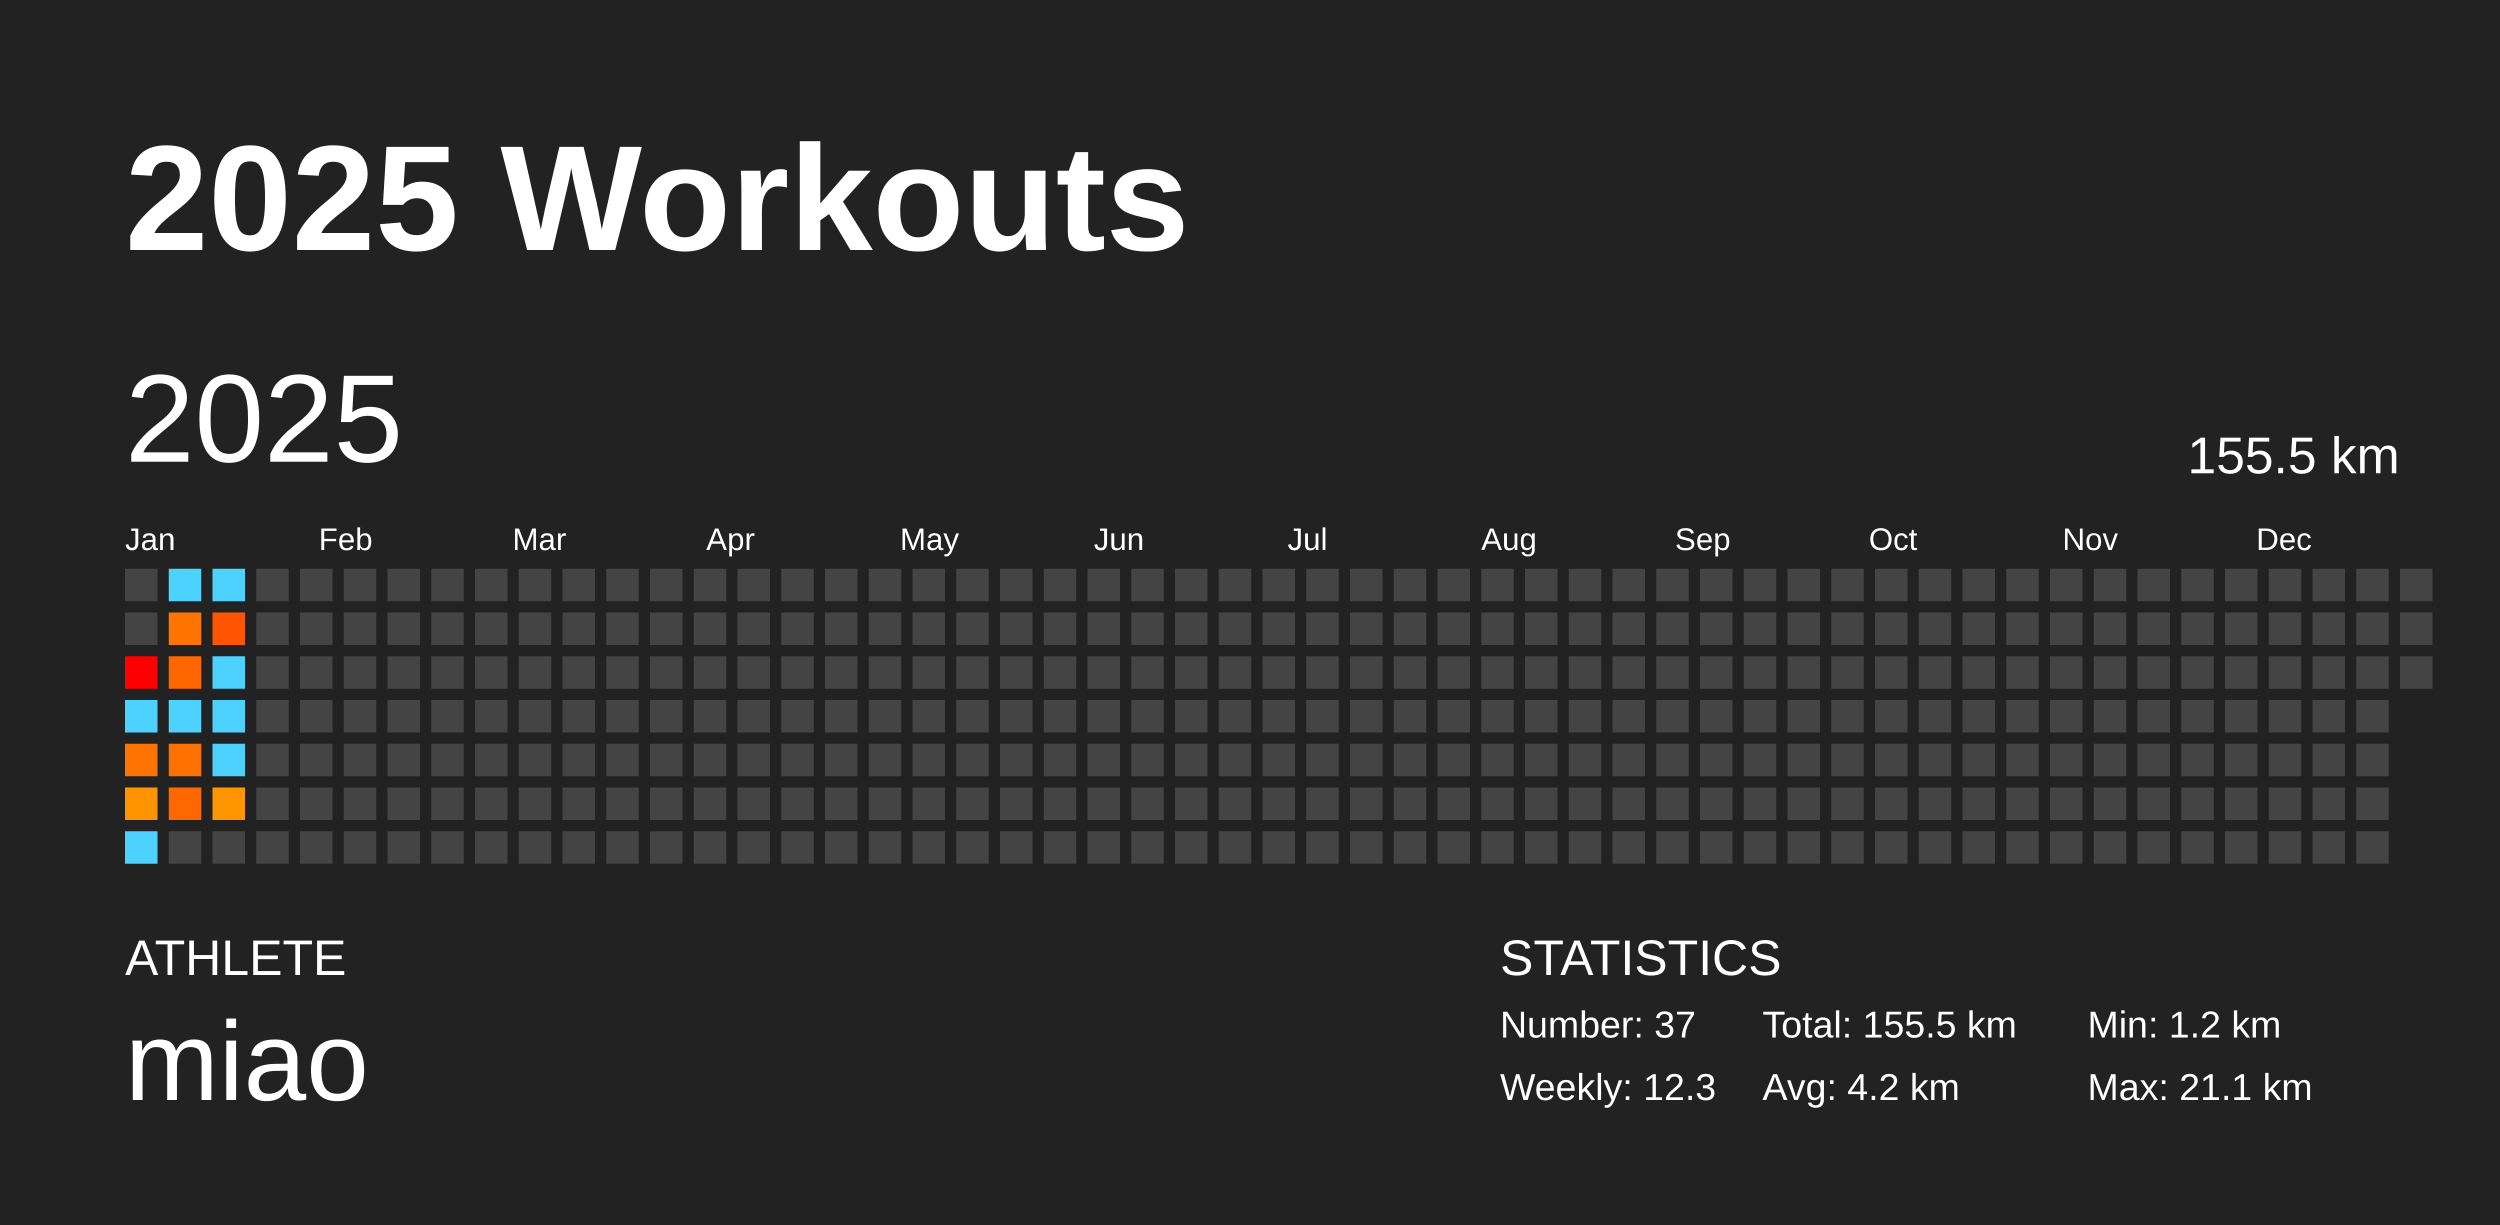
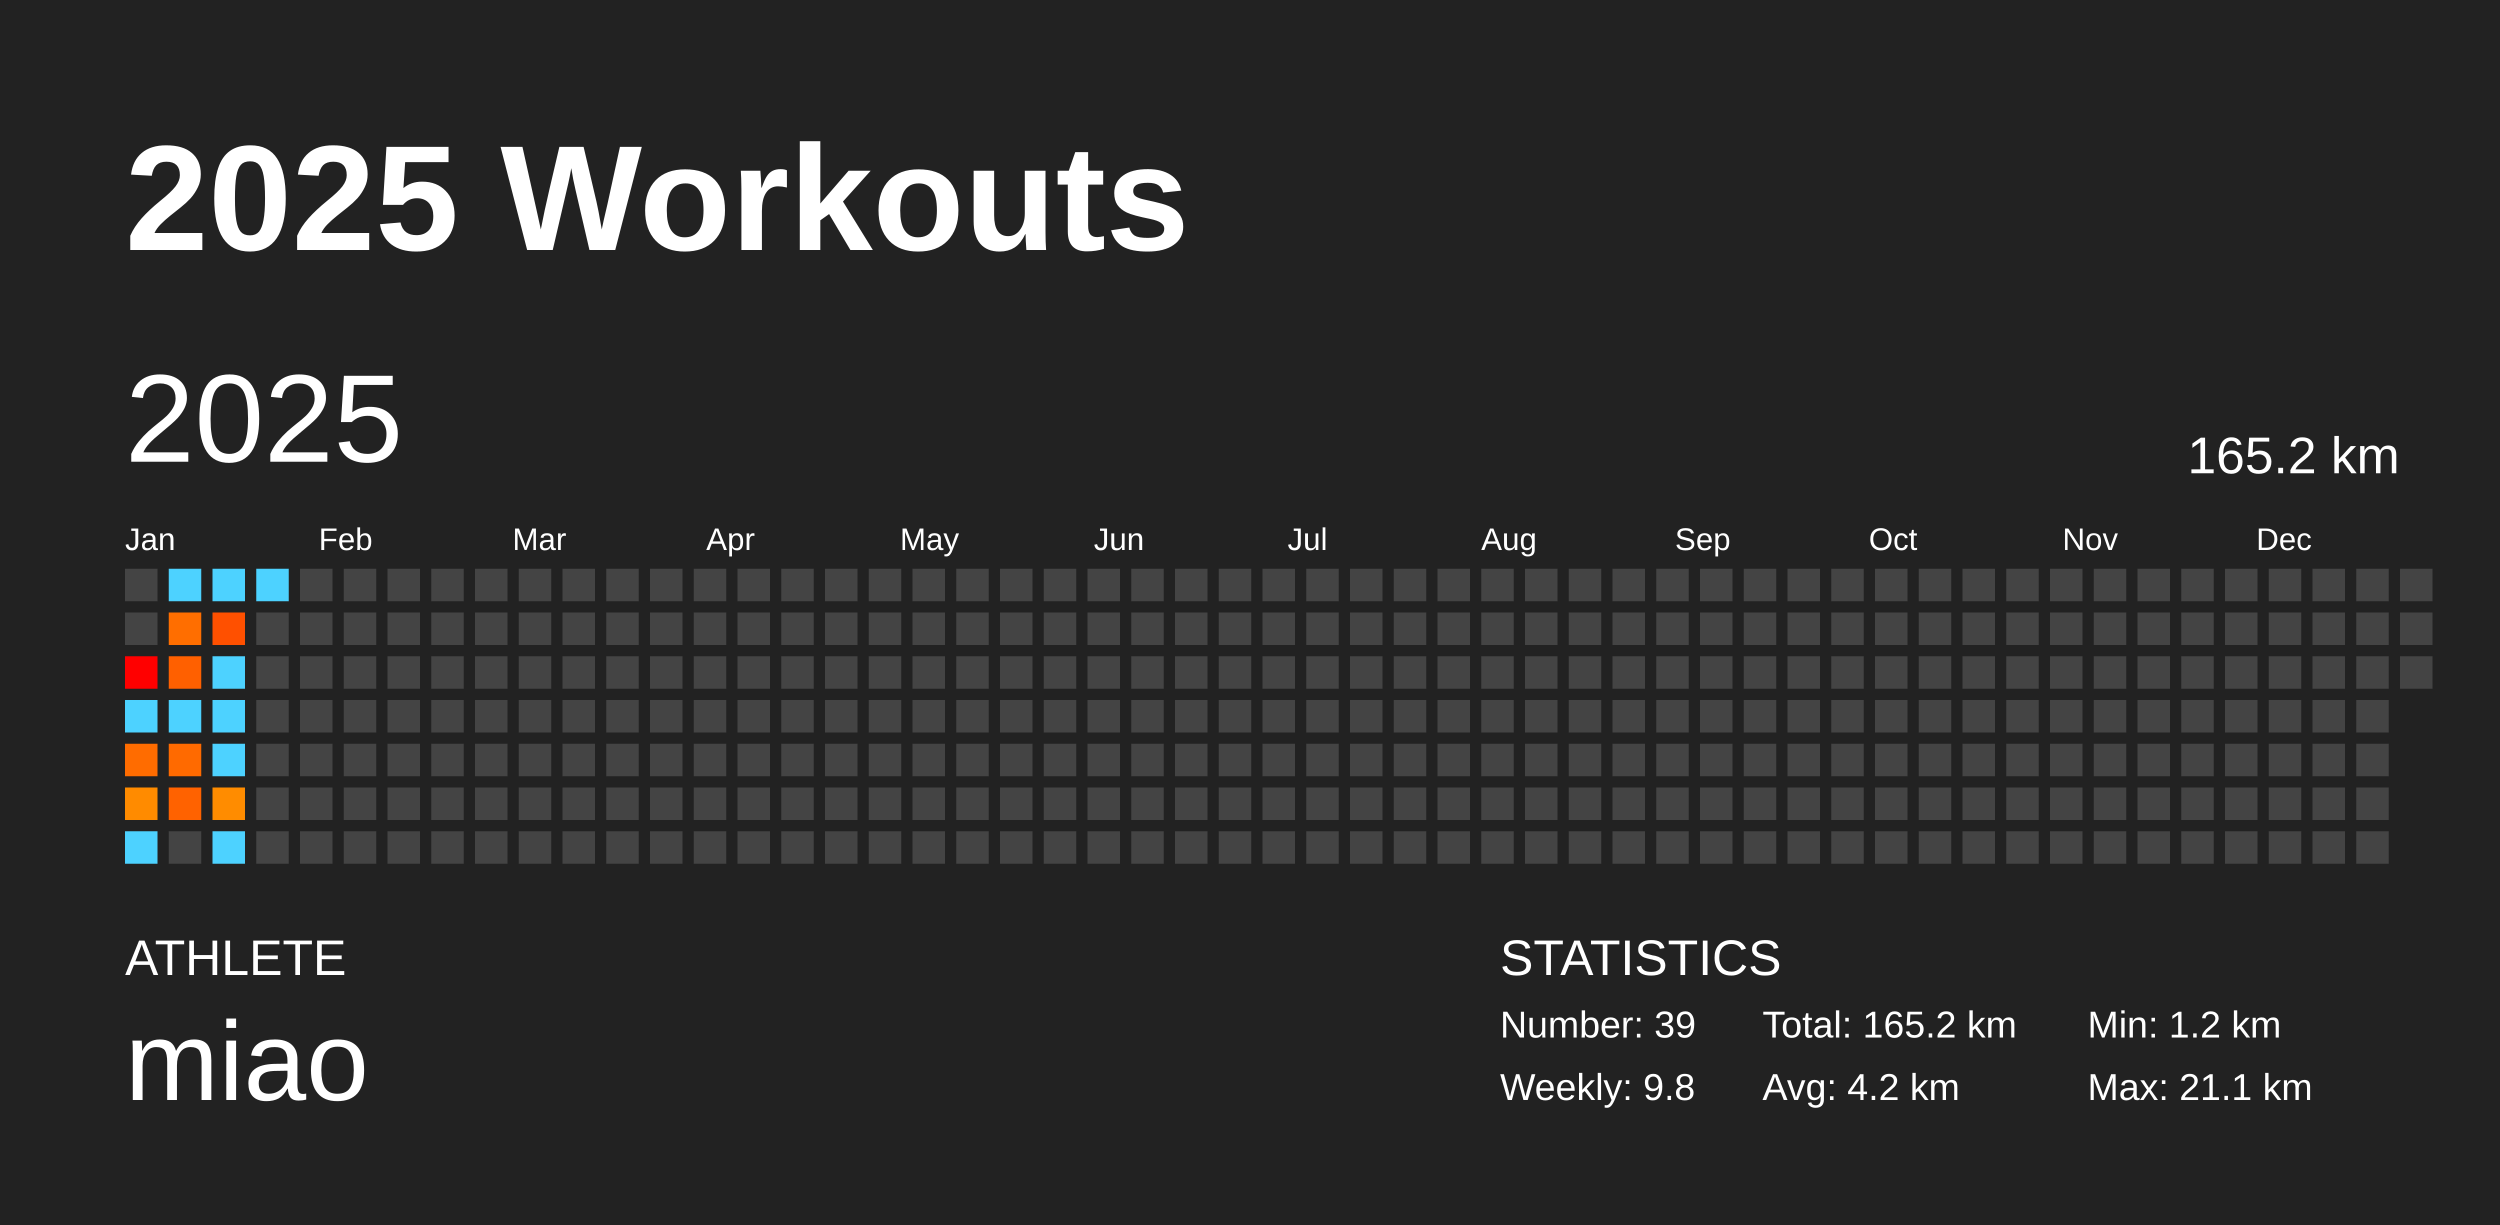
<svg xmlns="http://www.w3.org/2000/svg" baseProfile="full" height="98mm" version="1.1" viewBox="0,0,200,98" width="200mm">
  <defs />
  <rect fill="#222222" height="98" width="200" x="0" y="0" />
  <text fill="#FFFFFF" style="font-size:12px; font-family:Arial; font-weight:bold;" x="10" y="20">2025 Workouts</text>
  <text fill="#FFFFFF" style="font-size:4px; font-family:Arial" x="10" y="78">ATHLETE</text>
  <text fill="#FFFFFF" style="font-size:9px; font-family:Arial" x="10" y="88">miao</text>
  <text fill="#FFFFFF" style="font-size:4px; font-family:Arial" x="120" y="78">STATISTICS</text>
-   <text fill="#FFFFFF" style="font-size:3px; font-family:Arial" x="120" y="83">Number: 37</text>
-   <text fill="#FFFFFF" style="font-size:3px; font-family:Arial" x="120" y="88">Weekly: 12.3</text>
-   <text fill="#FFFFFF" style="font-size:3px; font-family:Arial" x="141" y="83">Total: 155.5 km</text>
+   <text fill="#FFFFFF" style="font-size:3px; font-family:Arial" x="120" y="83">Number: 39</text>
+   <text fill="#FFFFFF" style="font-size:3px; font-family:Arial" x="120" y="88">Weekly: 9.8</text>
+   <text fill="#FFFFFF" style="font-size:3px; font-family:Arial" x="141" y="83">Total: 165.2 km</text>
  <text fill="#FFFFFF" style="font-size:3px; font-family:Arial" x="141" y="88">Avg: 4.2 km</text>
  <text fill="#FFFFFF" style="font-size:3px; font-family:Arial" x="167" y="83">Min: 1.2 km</text>
  <text fill="#FFFFFF" style="font-size:3px; font-family:Arial" x="167" y="88">Max: 21.1 km</text>
  <text dominant-baseline="hanging" fill="#FFFFFF" style="font-size:10.0px; font-family:Arial;" x="10" y="30">2025</text>
-   <text dominant-baseline="hanging" fill="#FFFFFF" style="font-size:4.125px; font-family:Arial;" x="175" y="35">155.5 km</text>
+   <text dominant-baseline="hanging" fill="#FFFFFF" style="font-size:4.125px; font-family:Arial;" x="175" y="35">165.2 km</text>
  <text fill="#FFFFFF" style="font-size:2.5px; font-family:Arial" x="10.0" y="44">Jan</text>
  <text fill="#FFFFFF" style="font-size:2.5px; font-family:Arial" x="25.5" y="44">Feb</text>
  <text fill="#FFFFFF" style="font-size:2.5px; font-family:Arial" x="41.0" y="44">Mar</text>
  <text fill="#FFFFFF" style="font-size:2.5px; font-family:Arial" x="56.5" y="44">Apr</text>
  <text fill="#FFFFFF" style="font-size:2.5px; font-family:Arial" x="72.0" y="44">May</text>
  <text fill="#FFFFFF" style="font-size:2.5px; font-family:Arial" x="87.5" y="44">Jun</text>
  <text fill="#FFFFFF" style="font-size:2.5px; font-family:Arial" x="103.0" y="44">Jul</text>
  <text fill="#FFFFFF" style="font-size:2.5px; font-family:Arial" x="118.5" y="44">Aug</text>
  <text fill="#FFFFFF" style="font-size:2.5px; font-family:Arial" x="134.0" y="44">Sep</text>
  <text fill="#FFFFFF" style="font-size:2.5px; font-family:Arial" x="149.5" y="44">Oct</text>
  <text fill="#FFFFFF" style="font-size:2.5px; font-family:Arial" x="165.0" y="44">Nov</text>
  <text fill="#FFFFFF" style="font-size:2.5px; font-family:Arial" x="180.5" y="44">Dec</text>
  <rect fill="#444444" height="2.6" width="2.6" x="10.0" y="45.5" />
  <rect fill="#444444" height="2.6" width="2.6" x="10.0" y="49.0" />
  <rect fill="red" height="2.6" width="2.6" x="10.0" y="52.5" />
  <rect fill="#4dd2ff" height="2.6" width="2.6" x="10.0" y="56.0" />
-   <rect fill="#ff7300" height="2.6" width="2.6" x="10.0" y="59.5" />
-   <rect fill="#ff9400" height="2.6" width="2.6" x="10.0" y="63.0" />
+   <rect fill="#ff6c00" height="2.6" width="2.6" x="10.0" y="59.5" />
+   <rect fill="#ff8b00" height="2.6" width="2.6" x="10.0" y="63.0" />
  <rect fill="#4dd2ff" height="2.6" width="2.6" x="10.0" y="66.5" />
  <rect fill="#4dd2ff" height="2.6" width="2.6" x="13.5" y="45.5" />
-   <rect fill="#ff7500" height="2.6" width="2.6" x="13.5" y="49.0" />
-   <rect fill="#ff6600" height="2.6" width="2.6" x="13.5" y="52.5" />
+   <rect fill="#ff6e00" height="2.6" width="2.6" x="13.5" y="49.0" />
+   <rect fill="#ff6000" height="2.6" width="2.6" x="13.5" y="52.5" />
  <rect fill="#4dd2ff" height="2.6" width="2.6" x="13.5" y="56.0" />
-   <rect fill="#ff7100" height="2.6" width="2.6" x="13.5" y="59.5" />
-   <rect fill="#ff6800" height="2.6" width="2.6" x="13.5" y="63.0" />
+   <rect fill="#ff6a00" height="2.6" width="2.6" x="13.5" y="59.5" />
+   <rect fill="#ff6200" height="2.6" width="2.6" x="13.5" y="63.0" />
  <rect fill="#444444" height="2.6" width="2.6" x="13.5" y="66.5" />
  <rect fill="#4dd2ff" height="2.6" width="2.6" x="17.0" y="45.5" />
-   <rect fill="#ff5500" height="2.6" width="2.6" x="17.0" y="49.0" />
+   <rect fill="#ff5000" height="2.6" width="2.6" x="17.0" y="49.0" />
  <rect fill="#4dd2ff" height="2.6" width="2.6" x="17.0" y="52.5" />
  <rect fill="#4dd2ff" height="2.6" width="2.6" x="17.0" y="56.0" />
  <rect fill="#4dd2ff" height="2.6" width="2.6" x="17.0" y="59.5" />
-   <rect fill="#ff9600" height="2.6" width="2.6" x="17.0" y="63.0" />
-   <rect fill="#444444" height="2.6" width="2.6" x="17.0" y="66.5" />
-   <rect fill="#444444" height="2.6" width="2.6" x="20.5" y="45.5" />
+   <rect fill="#ff8c00" height="2.6" width="2.6" x="17.0" y="63.0" />
+   <rect fill="#4dd2ff" height="2.6" width="2.6" x="17.0" y="66.5" />
+   <rect fill="#4dd2ff" height="2.6" width="2.6" x="20.5" y="45.5" />
  <rect fill="#444444" height="2.6" width="2.6" x="20.5" y="49.0" />
  <rect fill="#444444" height="2.6" width="2.6" x="20.5" y="52.5" />
  <rect fill="#444444" height="2.6" width="2.6" x="20.5" y="56.0" />
  <rect fill="#444444" height="2.6" width="2.6" x="20.5" y="59.5" />
  <rect fill="#444444" height="2.6" width="2.6" x="20.5" y="63.0" />
  <rect fill="#444444" height="2.6" width="2.6" x="20.5" y="66.5" />
  <rect fill="#444444" height="2.6" width="2.6" x="24.0" y="45.5" />
  <rect fill="#444444" height="2.6" width="2.6" x="24.0" y="49.0" />
  <rect fill="#444444" height="2.6" width="2.6" x="24.0" y="52.5" />
  <rect fill="#444444" height="2.6" width="2.6" x="24.0" y="56.0" />
  <rect fill="#444444" height="2.6" width="2.6" x="24.0" y="59.5" />
  <rect fill="#444444" height="2.6" width="2.6" x="24.0" y="63.0" />
  <rect fill="#444444" height="2.6" width="2.6" x="24.0" y="66.5" />
  <rect fill="#444444" height="2.6" width="2.6" x="27.5" y="45.5" />
  <rect fill="#444444" height="2.6" width="2.6" x="27.5" y="49.0" />
  <rect fill="#444444" height="2.6" width="2.6" x="27.5" y="52.5" />
  <rect fill="#444444" height="2.6" width="2.6" x="27.5" y="56.0" />
  <rect fill="#444444" height="2.6" width="2.6" x="27.5" y="59.5" />
  <rect fill="#444444" height="2.6" width="2.6" x="27.5" y="63.0" />
  <rect fill="#444444" height="2.6" width="2.6" x="27.5" y="66.5" />
  <rect fill="#444444" height="2.6" width="2.6" x="31.0" y="45.5" />
  <rect fill="#444444" height="2.6" width="2.6" x="31.0" y="49.0" />
  <rect fill="#444444" height="2.6" width="2.6" x="31.0" y="52.5" />
  <rect fill="#444444" height="2.6" width="2.6" x="31.0" y="56.0" />
  <rect fill="#444444" height="2.6" width="2.6" x="31.0" y="59.5" />
  <rect fill="#444444" height="2.6" width="2.6" x="31.0" y="63.0" />
  <rect fill="#444444" height="2.6" width="2.6" x="31.0" y="66.5" />
  <rect fill="#444444" height="2.6" width="2.6" x="34.5" y="45.5" />
  <rect fill="#444444" height="2.6" width="2.6" x="34.5" y="49.0" />
  <rect fill="#444444" height="2.6" width="2.6" x="34.5" y="52.5" />
  <rect fill="#444444" height="2.6" width="2.6" x="34.5" y="56.0" />
  <rect fill="#444444" height="2.6" width="2.6" x="34.5" y="59.5" />
  <rect fill="#444444" height="2.6" width="2.6" x="34.5" y="63.0" />
  <rect fill="#444444" height="2.6" width="2.6" x="34.5" y="66.5" />
  <rect fill="#444444" height="2.6" width="2.6" x="38.0" y="45.5" />
  <rect fill="#444444" height="2.6" width="2.6" x="38.0" y="49.0" />
  <rect fill="#444444" height="2.6" width="2.6" x="38.0" y="52.5" />
  <rect fill="#444444" height="2.6" width="2.6" x="38.0" y="56.0" />
  <rect fill="#444444" height="2.6" width="2.6" x="38.0" y="59.5" />
  <rect fill="#444444" height="2.6" width="2.6" x="38.0" y="63.0" />
  <rect fill="#444444" height="2.6" width="2.6" x="38.0" y="66.5" />
  <rect fill="#444444" height="2.6" width="2.6" x="41.5" y="45.5" />
  <rect fill="#444444" height="2.6" width="2.6" x="41.5" y="49.0" />
  <rect fill="#444444" height="2.6" width="2.6" x="41.5" y="52.5" />
  <rect fill="#444444" height="2.6" width="2.6" x="41.5" y="56.0" />
  <rect fill="#444444" height="2.6" width="2.6" x="41.5" y="59.5" />
  <rect fill="#444444" height="2.6" width="2.6" x="41.5" y="63.0" />
  <rect fill="#444444" height="2.6" width="2.6" x="41.5" y="66.5" />
  <rect fill="#444444" height="2.6" width="2.6" x="45.0" y="45.5" />
  <rect fill="#444444" height="2.6" width="2.6" x="45.0" y="49.0" />
  <rect fill="#444444" height="2.6" width="2.6" x="45.0" y="52.5" />
  <rect fill="#444444" height="2.6" width="2.6" x="45.0" y="56.0" />
  <rect fill="#444444" height="2.6" width="2.6" x="45.0" y="59.5" />
  <rect fill="#444444" height="2.6" width="2.6" x="45.0" y="63.0" />
  <rect fill="#444444" height="2.6" width="2.6" x="45.0" y="66.5" />
  <rect fill="#444444" height="2.6" width="2.6" x="48.5" y="45.5" />
  <rect fill="#444444" height="2.6" width="2.6" x="48.5" y="49.0" />
  <rect fill="#444444" height="2.6" width="2.6" x="48.5" y="52.5" />
  <rect fill="#444444" height="2.6" width="2.6" x="48.5" y="56.0" />
  <rect fill="#444444" height="2.6" width="2.6" x="48.5" y="59.5" />
  <rect fill="#444444" height="2.6" width="2.6" x="48.5" y="63.0" />
  <rect fill="#444444" height="2.6" width="2.6" x="48.5" y="66.5" />
  <rect fill="#444444" height="2.6" width="2.6" x="52.0" y="45.5" />
  <rect fill="#444444" height="2.6" width="2.6" x="52.0" y="49.0" />
  <rect fill="#444444" height="2.6" width="2.6" x="52.0" y="52.5" />
  <rect fill="#444444" height="2.6" width="2.6" x="52.0" y="56.0" />
  <rect fill="#444444" height="2.6" width="2.6" x="52.0" y="59.5" />
  <rect fill="#444444" height="2.6" width="2.6" x="52.0" y="63.0" />
  <rect fill="#444444" height="2.6" width="2.6" x="52.0" y="66.5" />
  <rect fill="#444444" height="2.6" width="2.6" x="55.5" y="45.5" />
  <rect fill="#444444" height="2.6" width="2.6" x="55.5" y="49.0" />
  <rect fill="#444444" height="2.6" width="2.6" x="55.5" y="52.5" />
  <rect fill="#444444" height="2.6" width="2.6" x="55.5" y="56.0" />
  <rect fill="#444444" height="2.6" width="2.6" x="55.5" y="59.5" />
  <rect fill="#444444" height="2.6" width="2.6" x="55.5" y="63.0" />
  <rect fill="#444444" height="2.6" width="2.6" x="55.5" y="66.5" />
  <rect fill="#444444" height="2.6" width="2.6" x="59.0" y="45.5" />
  <rect fill="#444444" height="2.6" width="2.6" x="59.0" y="49.0" />
  <rect fill="#444444" height="2.6" width="2.6" x="59.0" y="52.5" />
  <rect fill="#444444" height="2.6" width="2.6" x="59.0" y="56.0" />
  <rect fill="#444444" height="2.6" width="2.6" x="59.0" y="59.5" />
  <rect fill="#444444" height="2.6" width="2.6" x="59.0" y="63.0" />
  <rect fill="#444444" height="2.6" width="2.6" x="59.0" y="66.5" />
  <rect fill="#444444" height="2.6" width="2.6" x="62.5" y="45.5" />
  <rect fill="#444444" height="2.6" width="2.6" x="62.5" y="49.0" />
  <rect fill="#444444" height="2.6" width="2.6" x="62.5" y="52.5" />
  <rect fill="#444444" height="2.6" width="2.6" x="62.5" y="56.0" />
  <rect fill="#444444" height="2.6" width="2.6" x="62.5" y="59.5" />
  <rect fill="#444444" height="2.6" width="2.6" x="62.5" y="63.0" />
  <rect fill="#444444" height="2.6" width="2.6" x="62.5" y="66.5" />
  <rect fill="#444444" height="2.6" width="2.6" x="66.0" y="45.5" />
  <rect fill="#444444" height="2.6" width="2.6" x="66.0" y="49.0" />
  <rect fill="#444444" height="2.6" width="2.6" x="66.0" y="52.5" />
  <rect fill="#444444" height="2.6" width="2.6" x="66.0" y="56.0" />
  <rect fill="#444444" height="2.6" width="2.6" x="66.0" y="59.5" />
  <rect fill="#444444" height="2.6" width="2.6" x="66.0" y="63.0" />
  <rect fill="#444444" height="2.6" width="2.6" x="66.0" y="66.5" />
  <rect fill="#444444" height="2.6" width="2.6" x="69.5" y="45.5" />
  <rect fill="#444444" height="2.6" width="2.6" x="69.5" y="49.0" />
  <rect fill="#444444" height="2.6" width="2.6" x="69.5" y="52.5" />
  <rect fill="#444444" height="2.6" width="2.6" x="69.5" y="56.0" />
  <rect fill="#444444" height="2.6" width="2.6" x="69.5" y="59.5" />
  <rect fill="#444444" height="2.6" width="2.6" x="69.5" y="63.0" />
  <rect fill="#444444" height="2.6" width="2.6" x="69.5" y="66.5" />
  <rect fill="#444444" height="2.6" width="2.6" x="73.0" y="45.5" />
  <rect fill="#444444" height="2.6" width="2.6" x="73.0" y="49.0" />
  <rect fill="#444444" height="2.6" width="2.6" x="73.0" y="52.5" />
  <rect fill="#444444" height="2.6" width="2.6" x="73.0" y="56.0" />
  <rect fill="#444444" height="2.6" width="2.6" x="73.0" y="59.5" />
  <rect fill="#444444" height="2.6" width="2.6" x="73.0" y="63.0" />
  <rect fill="#444444" height="2.6" width="2.6" x="73.0" y="66.5" />
  <rect fill="#444444" height="2.6" width="2.6" x="76.5" y="45.5" />
  <rect fill="#444444" height="2.6" width="2.6" x="76.5" y="49.0" />
  <rect fill="#444444" height="2.6" width="2.6" x="76.5" y="52.5" />
  <rect fill="#444444" height="2.6" width="2.6" x="76.5" y="56.0" />
  <rect fill="#444444" height="2.6" width="2.6" x="76.5" y="59.5" />
  <rect fill="#444444" height="2.6" width="2.6" x="76.5" y="63.0" />
  <rect fill="#444444" height="2.6" width="2.6" x="76.5" y="66.5" />
  <rect fill="#444444" height="2.6" width="2.6" x="80.0" y="45.5" />
  <rect fill="#444444" height="2.6" width="2.6" x="80.0" y="49.0" />
  <rect fill="#444444" height="2.6" width="2.6" x="80.0" y="52.5" />
  <rect fill="#444444" height="2.6" width="2.6" x="80.0" y="56.0" />
  <rect fill="#444444" height="2.6" width="2.6" x="80.0" y="59.5" />
  <rect fill="#444444" height="2.6" width="2.6" x="80.0" y="63.0" />
  <rect fill="#444444" height="2.6" width="2.6" x="80.0" y="66.5" />
  <rect fill="#444444" height="2.6" width="2.6" x="83.5" y="45.5" />
  <rect fill="#444444" height="2.6" width="2.6" x="83.5" y="49.0" />
  <rect fill="#444444" height="2.6" width="2.6" x="83.5" y="52.5" />
  <rect fill="#444444" height="2.6" width="2.6" x="83.5" y="56.0" />
  <rect fill="#444444" height="2.6" width="2.6" x="83.5" y="59.5" />
  <rect fill="#444444" height="2.6" width="2.6" x="83.5" y="63.0" />
  <rect fill="#444444" height="2.6" width="2.6" x="83.5" y="66.5" />
  <rect fill="#444444" height="2.6" width="2.6" x="87.0" y="45.5" />
  <rect fill="#444444" height="2.6" width="2.6" x="87.0" y="49.0" />
  <rect fill="#444444" height="2.6" width="2.6" x="87.0" y="52.5" />
  <rect fill="#444444" height="2.6" width="2.6" x="87.0" y="56.0" />
  <rect fill="#444444" height="2.6" width="2.6" x="87.0" y="59.5" />
  <rect fill="#444444" height="2.6" width="2.6" x="87.0" y="63.0" />
  <rect fill="#444444" height="2.6" width="2.6" x="87.0" y="66.5" />
  <rect fill="#444444" height="2.6" width="2.6" x="90.5" y="45.5" />
  <rect fill="#444444" height="2.6" width="2.6" x="90.5" y="49.0" />
  <rect fill="#444444" height="2.6" width="2.6" x="90.5" y="52.5" />
  <rect fill="#444444" height="2.6" width="2.6" x="90.5" y="56.0" />
  <rect fill="#444444" height="2.6" width="2.6" x="90.5" y="59.5" />
  <rect fill="#444444" height="2.6" width="2.6" x="90.5" y="63.0" />
  <rect fill="#444444" height="2.6" width="2.6" x="90.5" y="66.5" />
  <rect fill="#444444" height="2.6" width="2.6" x="94.0" y="45.5" />
  <rect fill="#444444" height="2.6" width="2.6" x="94.0" y="49.0" />
  <rect fill="#444444" height="2.6" width="2.6" x="94.0" y="52.5" />
  <rect fill="#444444" height="2.6" width="2.6" x="94.0" y="56.0" />
  <rect fill="#444444" height="2.6" width="2.6" x="94.0" y="59.5" />
  <rect fill="#444444" height="2.6" width="2.6" x="94.0" y="63.0" />
  <rect fill="#444444" height="2.6" width="2.6" x="94.0" y="66.5" />
  <rect fill="#444444" height="2.6" width="2.6" x="97.5" y="45.5" />
  <rect fill="#444444" height="2.6" width="2.6" x="97.5" y="49.0" />
  <rect fill="#444444" height="2.6" width="2.6" x="97.5" y="52.5" />
  <rect fill="#444444" height="2.6" width="2.6" x="97.5" y="56.0" />
  <rect fill="#444444" height="2.6" width="2.6" x="97.5" y="59.5" />
  <rect fill="#444444" height="2.6" width="2.6" x="97.5" y="63.0" />
  <rect fill="#444444" height="2.6" width="2.6" x="97.5" y="66.5" />
  <rect fill="#444444" height="2.6" width="2.6" x="101.0" y="45.5" />
  <rect fill="#444444" height="2.6" width="2.6" x="101.0" y="49.0" />
  <rect fill="#444444" height="2.6" width="2.6" x="101.0" y="52.5" />
  <rect fill="#444444" height="2.6" width="2.6" x="101.0" y="56.0" />
  <rect fill="#444444" height="2.6" width="2.6" x="101.0" y="59.5" />
  <rect fill="#444444" height="2.6" width="2.6" x="101.0" y="63.0" />
  <rect fill="#444444" height="2.6" width="2.6" x="101.0" y="66.5" />
  <rect fill="#444444" height="2.6" width="2.6" x="104.5" y="45.5" />
  <rect fill="#444444" height="2.6" width="2.6" x="104.5" y="49.0" />
  <rect fill="#444444" height="2.6" width="2.6" x="104.5" y="52.5" />
  <rect fill="#444444" height="2.6" width="2.6" x="104.5" y="56.0" />
  <rect fill="#444444" height="2.6" width="2.6" x="104.5" y="59.5" />
  <rect fill="#444444" height="2.6" width="2.6" x="104.5" y="63.0" />
  <rect fill="#444444" height="2.6" width="2.6" x="104.5" y="66.5" />
  <rect fill="#444444" height="2.6" width="2.6" x="108.0" y="45.5" />
  <rect fill="#444444" height="2.6" width="2.6" x="108.0" y="49.0" />
  <rect fill="#444444" height="2.6" width="2.6" x="108.0" y="52.5" />
  <rect fill="#444444" height="2.6" width="2.6" x="108.0" y="56.0" />
  <rect fill="#444444" height="2.6" width="2.6" x="108.0" y="59.5" />
  <rect fill="#444444" height="2.6" width="2.6" x="108.0" y="63.0" />
  <rect fill="#444444" height="2.6" width="2.6" x="108.0" y="66.5" />
  <rect fill="#444444" height="2.6" width="2.6" x="111.5" y="45.5" />
  <rect fill="#444444" height="2.6" width="2.6" x="111.5" y="49.0" />
  <rect fill="#444444" height="2.6" width="2.6" x="111.5" y="52.5" />
  <rect fill="#444444" height="2.6" width="2.6" x="111.5" y="56.0" />
  <rect fill="#444444" height="2.6" width="2.6" x="111.5" y="59.5" />
  <rect fill="#444444" height="2.6" width="2.6" x="111.5" y="63.0" />
  <rect fill="#444444" height="2.6" width="2.6" x="111.5" y="66.5" />
  <rect fill="#444444" height="2.6" width="2.6" x="115.0" y="45.5" />
  <rect fill="#444444" height="2.6" width="2.6" x="115.0" y="49.0" />
  <rect fill="#444444" height="2.6" width="2.6" x="115.0" y="52.5" />
  <rect fill="#444444" height="2.6" width="2.6" x="115.0" y="56.0" />
  <rect fill="#444444" height="2.6" width="2.6" x="115.0" y="59.5" />
  <rect fill="#444444" height="2.6" width="2.6" x="115.0" y="63.0" />
  <rect fill="#444444" height="2.6" width="2.6" x="115.0" y="66.5" />
  <rect fill="#444444" height="2.6" width="2.6" x="118.5" y="45.5" />
  <rect fill="#444444" height="2.6" width="2.6" x="118.5" y="49.0" />
  <rect fill="#444444" height="2.6" width="2.6" x="118.5" y="52.5" />
  <rect fill="#444444" height="2.6" width="2.6" x="118.5" y="56.0" />
  <rect fill="#444444" height="2.6" width="2.6" x="118.5" y="59.5" />
  <rect fill="#444444" height="2.6" width="2.6" x="118.5" y="63.0" />
  <rect fill="#444444" height="2.6" width="2.6" x="118.5" y="66.5" />
  <rect fill="#444444" height="2.6" width="2.6" x="122.0" y="45.5" />
  <rect fill="#444444" height="2.6" width="2.6" x="122.0" y="49.0" />
  <rect fill="#444444" height="2.6" width="2.6" x="122.0" y="52.5" />
  <rect fill="#444444" height="2.6" width="2.6" x="122.0" y="56.0" />
  <rect fill="#444444" height="2.6" width="2.6" x="122.0" y="59.5" />
  <rect fill="#444444" height="2.6" width="2.6" x="122.0" y="63.0" />
  <rect fill="#444444" height="2.6" width="2.6" x="122.0" y="66.5" />
  <rect fill="#444444" height="2.6" width="2.6" x="125.5" y="45.5" />
  <rect fill="#444444" height="2.6" width="2.6" x="125.5" y="49.0" />
  <rect fill="#444444" height="2.6" width="2.6" x="125.5" y="52.5" />
  <rect fill="#444444" height="2.6" width="2.6" x="125.5" y="56.0" />
  <rect fill="#444444" height="2.6" width="2.6" x="125.5" y="59.5" />
  <rect fill="#444444" height="2.6" width="2.6" x="125.5" y="63.0" />
  <rect fill="#444444" height="2.6" width="2.6" x="125.5" y="66.5" />
  <rect fill="#444444" height="2.6" width="2.6" x="129.0" y="45.5" />
  <rect fill="#444444" height="2.6" width="2.6" x="129.0" y="49.0" />
  <rect fill="#444444" height="2.6" width="2.6" x="129.0" y="52.5" />
  <rect fill="#444444" height="2.6" width="2.6" x="129.0" y="56.0" />
  <rect fill="#444444" height="2.6" width="2.6" x="129.0" y="59.5" />
  <rect fill="#444444" height="2.6" width="2.6" x="129.0" y="63.0" />
  <rect fill="#444444" height="2.6" width="2.6" x="129.0" y="66.5" />
  <rect fill="#444444" height="2.6" width="2.6" x="132.5" y="45.5" />
  <rect fill="#444444" height="2.6" width="2.6" x="132.5" y="49.0" />
  <rect fill="#444444" height="2.6" width="2.6" x="132.5" y="52.5" />
  <rect fill="#444444" height="2.6" width="2.6" x="132.5" y="56.0" />
  <rect fill="#444444" height="2.6" width="2.6" x="132.5" y="59.5" />
  <rect fill="#444444" height="2.6" width="2.6" x="132.5" y="63.0" />
  <rect fill="#444444" height="2.6" width="2.6" x="132.5" y="66.5" />
  <rect fill="#444444" height="2.6" width="2.6" x="136.0" y="45.5" />
  <rect fill="#444444" height="2.6" width="2.6" x="136.0" y="49.0" />
  <rect fill="#444444" height="2.6" width="2.6" x="136.0" y="52.5" />
  <rect fill="#444444" height="2.6" width="2.6" x="136.0" y="56.0" />
  <rect fill="#444444" height="2.6" width="2.6" x="136.0" y="59.5" />
  <rect fill="#444444" height="2.6" width="2.6" x="136.0" y="63.0" />
  <rect fill="#444444" height="2.6" width="2.6" x="136.0" y="66.5" />
  <rect fill="#444444" height="2.6" width="2.6" x="139.5" y="45.5" />
  <rect fill="#444444" height="2.6" width="2.6" x="139.5" y="49.0" />
  <rect fill="#444444" height="2.6" width="2.6" x="139.5" y="52.5" />
  <rect fill="#444444" height="2.6" width="2.6" x="139.5" y="56.0" />
  <rect fill="#444444" height="2.6" width="2.6" x="139.5" y="59.5" />
  <rect fill="#444444" height="2.6" width="2.6" x="139.5" y="63.0" />
  <rect fill="#444444" height="2.6" width="2.6" x="139.5" y="66.5" />
  <rect fill="#444444" height="2.6" width="2.6" x="143.0" y="45.5" />
  <rect fill="#444444" height="2.6" width="2.6" x="143.0" y="49.0" />
  <rect fill="#444444" height="2.6" width="2.6" x="143.0" y="52.5" />
  <rect fill="#444444" height="2.6" width="2.6" x="143.0" y="56.0" />
  <rect fill="#444444" height="2.6" width="2.6" x="143.0" y="59.5" />
  <rect fill="#444444" height="2.6" width="2.6" x="143.0" y="63.0" />
  <rect fill="#444444" height="2.6" width="2.6" x="143.0" y="66.5" />
  <rect fill="#444444" height="2.6" width="2.6" x="146.5" y="45.5" />
  <rect fill="#444444" height="2.6" width="2.6" x="146.5" y="49.0" />
  <rect fill="#444444" height="2.6" width="2.6" x="146.5" y="52.5" />
  <rect fill="#444444" height="2.6" width="2.6" x="146.5" y="56.0" />
  <rect fill="#444444" height="2.6" width="2.6" x="146.5" y="59.5" />
  <rect fill="#444444" height="2.6" width="2.6" x="146.5" y="63.0" />
  <rect fill="#444444" height="2.6" width="2.6" x="146.5" y="66.5" />
  <rect fill="#444444" height="2.6" width="2.6" x="150.0" y="45.5" />
  <rect fill="#444444" height="2.6" width="2.6" x="150.0" y="49.0" />
  <rect fill="#444444" height="2.6" width="2.6" x="150.0" y="52.5" />
  <rect fill="#444444" height="2.6" width="2.6" x="150.0" y="56.0" />
  <rect fill="#444444" height="2.6" width="2.6" x="150.0" y="59.5" />
  <rect fill="#444444" height="2.6" width="2.6" x="150.0" y="63.0" />
  <rect fill="#444444" height="2.6" width="2.6" x="150.0" y="66.5" />
  <rect fill="#444444" height="2.6" width="2.6" x="153.5" y="45.5" />
  <rect fill="#444444" height="2.6" width="2.6" x="153.5" y="49.0" />
  <rect fill="#444444" height="2.6" width="2.6" x="153.5" y="52.5" />
  <rect fill="#444444" height="2.6" width="2.6" x="153.5" y="56.0" />
  <rect fill="#444444" height="2.6" width="2.6" x="153.5" y="59.5" />
  <rect fill="#444444" height="2.6" width="2.6" x="153.5" y="63.0" />
  <rect fill="#444444" height="2.6" width="2.6" x="153.5" y="66.5" />
  <rect fill="#444444" height="2.6" width="2.6" x="157.0" y="45.5" />
  <rect fill="#444444" height="2.6" width="2.6" x="157.0" y="49.0" />
  <rect fill="#444444" height="2.6" width="2.6" x="157.0" y="52.5" />
  <rect fill="#444444" height="2.6" width="2.6" x="157.0" y="56.0" />
  <rect fill="#444444" height="2.6" width="2.6" x="157.0" y="59.5" />
  <rect fill="#444444" height="2.6" width="2.6" x="157.0" y="63.0" />
  <rect fill="#444444" height="2.6" width="2.6" x="157.0" y="66.5" />
  <rect fill="#444444" height="2.6" width="2.6" x="160.5" y="45.5" />
  <rect fill="#444444" height="2.6" width="2.6" x="160.5" y="49.0" />
  <rect fill="#444444" height="2.6" width="2.6" x="160.5" y="52.5" />
  <rect fill="#444444" height="2.6" width="2.6" x="160.5" y="56.0" />
  <rect fill="#444444" height="2.6" width="2.6" x="160.5" y="59.5" />
  <rect fill="#444444" height="2.6" width="2.6" x="160.5" y="63.0" />
  <rect fill="#444444" height="2.6" width="2.6" x="160.5" y="66.5" />
  <rect fill="#444444" height="2.6" width="2.6" x="164.0" y="45.5" />
  <rect fill="#444444" height="2.6" width="2.6" x="164.0" y="49.0" />
  <rect fill="#444444" height="2.6" width="2.6" x="164.0" y="52.5" />
  <rect fill="#444444" height="2.6" width="2.6" x="164.0" y="56.0" />
  <rect fill="#444444" height="2.6" width="2.6" x="164.0" y="59.5" />
  <rect fill="#444444" height="2.6" width="2.6" x="164.0" y="63.0" />
  <rect fill="#444444" height="2.6" width="2.6" x="164.0" y="66.5" />
  <rect fill="#444444" height="2.6" width="2.6" x="167.5" y="45.5" />
  <rect fill="#444444" height="2.6" width="2.6" x="167.5" y="49.0" />
  <rect fill="#444444" height="2.6" width="2.6" x="167.5" y="52.5" />
  <rect fill="#444444" height="2.6" width="2.6" x="167.5" y="56.0" />
  <rect fill="#444444" height="2.6" width="2.6" x="167.5" y="59.5" />
  <rect fill="#444444" height="2.6" width="2.6" x="167.5" y="63.0" />
  <rect fill="#444444" height="2.6" width="2.6" x="167.5" y="66.5" />
  <rect fill="#444444" height="2.6" width="2.6" x="171.0" y="45.5" />
  <rect fill="#444444" height="2.6" width="2.6" x="171.0" y="49.0" />
  <rect fill="#444444" height="2.6" width="2.6" x="171.0" y="52.5" />
  <rect fill="#444444" height="2.6" width="2.6" x="171.0" y="56.0" />
  <rect fill="#444444" height="2.6" width="2.6" x="171.0" y="59.5" />
  <rect fill="#444444" height="2.6" width="2.6" x="171.0" y="63.0" />
  <rect fill="#444444" height="2.6" width="2.6" x="171.0" y="66.5" />
  <rect fill="#444444" height="2.6" width="2.6" x="174.5" y="45.5" />
  <rect fill="#444444" height="2.6" width="2.6" x="174.5" y="49.0" />
  <rect fill="#444444" height="2.6" width="2.6" x="174.5" y="52.5" />
  <rect fill="#444444" height="2.6" width="2.6" x="174.5" y="56.0" />
  <rect fill="#444444" height="2.6" width="2.6" x="174.5" y="59.5" />
  <rect fill="#444444" height="2.6" width="2.6" x="174.5" y="63.0" />
  <rect fill="#444444" height="2.6" width="2.6" x="174.5" y="66.5" />
  <rect fill="#444444" height="2.6" width="2.6" x="178.0" y="45.5" />
  <rect fill="#444444" height="2.6" width="2.6" x="178.0" y="49.0" />
  <rect fill="#444444" height="2.6" width="2.6" x="178.0" y="52.5" />
  <rect fill="#444444" height="2.6" width="2.6" x="178.0" y="56.0" />
  <rect fill="#444444" height="2.6" width="2.6" x="178.0" y="59.5" />
  <rect fill="#444444" height="2.6" width="2.6" x="178.0" y="63.0" />
  <rect fill="#444444" height="2.6" width="2.6" x="178.0" y="66.5" />
  <rect fill="#444444" height="2.6" width="2.6" x="181.5" y="45.5" />
  <rect fill="#444444" height="2.6" width="2.6" x="181.5" y="49.0" />
  <rect fill="#444444" height="2.6" width="2.6" x="181.5" y="52.5" />
  <rect fill="#444444" height="2.6" width="2.6" x="181.5" y="56.0" />
  <rect fill="#444444" height="2.6" width="2.6" x="181.5" y="59.5" />
  <rect fill="#444444" height="2.6" width="2.6" x="181.5" y="63.0" />
  <rect fill="#444444" height="2.6" width="2.6" x="181.5" y="66.5" />
  <rect fill="#444444" height="2.6" width="2.6" x="185.0" y="45.5" />
  <rect fill="#444444" height="2.6" width="2.6" x="185.0" y="49.0" />
  <rect fill="#444444" height="2.6" width="2.6" x="185.0" y="52.5" />
  <rect fill="#444444" height="2.6" width="2.6" x="185.0" y="56.0" />
  <rect fill="#444444" height="2.6" width="2.6" x="185.0" y="59.5" />
  <rect fill="#444444" height="2.6" width="2.6" x="185.0" y="63.0" />
  <rect fill="#444444" height="2.6" width="2.6" x="185.0" y="66.5" />
  <rect fill="#444444" height="2.6" width="2.6" x="188.5" y="45.5" />
  <rect fill="#444444" height="2.6" width="2.6" x="188.5" y="49.0" />
  <rect fill="#444444" height="2.6" width="2.6" x="188.5" y="52.5" />
  <rect fill="#444444" height="2.6" width="2.6" x="188.5" y="56.0" />
  <rect fill="#444444" height="2.6" width="2.6" x="188.5" y="59.5" />
  <rect fill="#444444" height="2.6" width="2.6" x="188.5" y="63.0" />
  <rect fill="#444444" height="2.6" width="2.6" x="188.5" y="66.5" />
  <rect fill="#444444" height="2.6" width="2.6" x="192.0" y="45.5" />
  <rect fill="#444444" height="2.6" width="2.6" x="192.0" y="49.0" />
  <rect fill="#444444" height="2.6" width="2.6" x="192.0" y="52.5" />
</svg>
